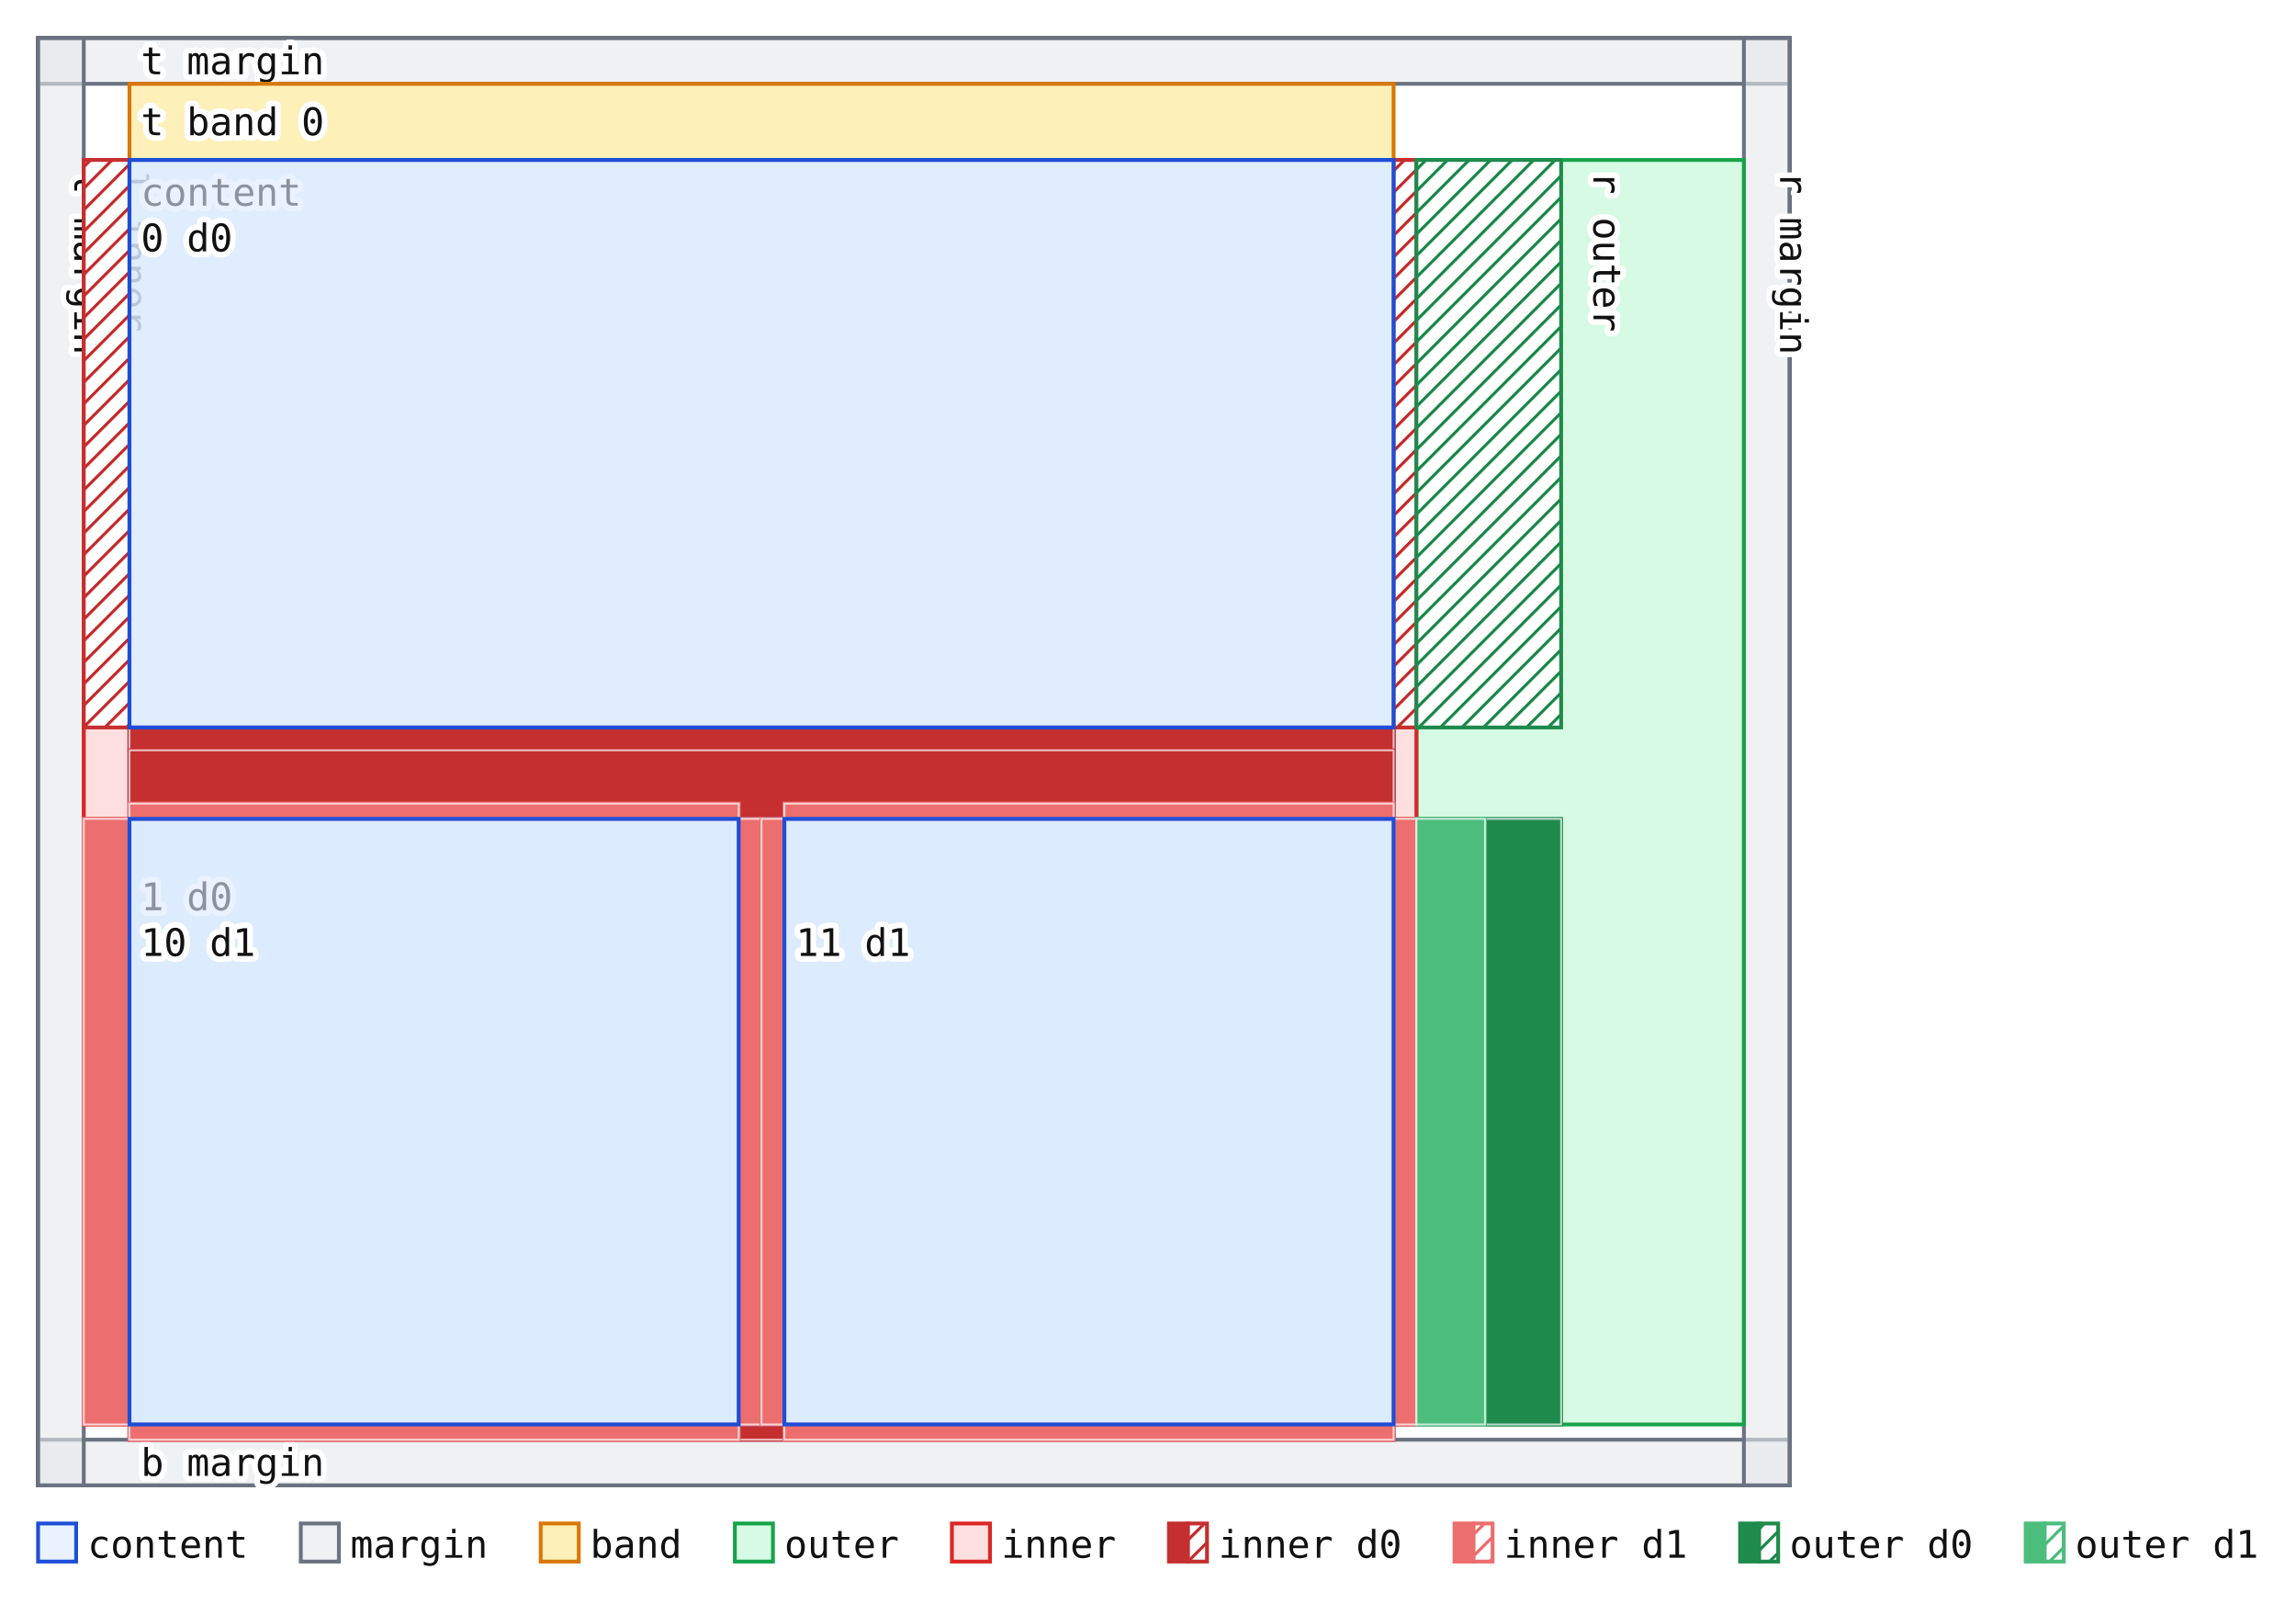
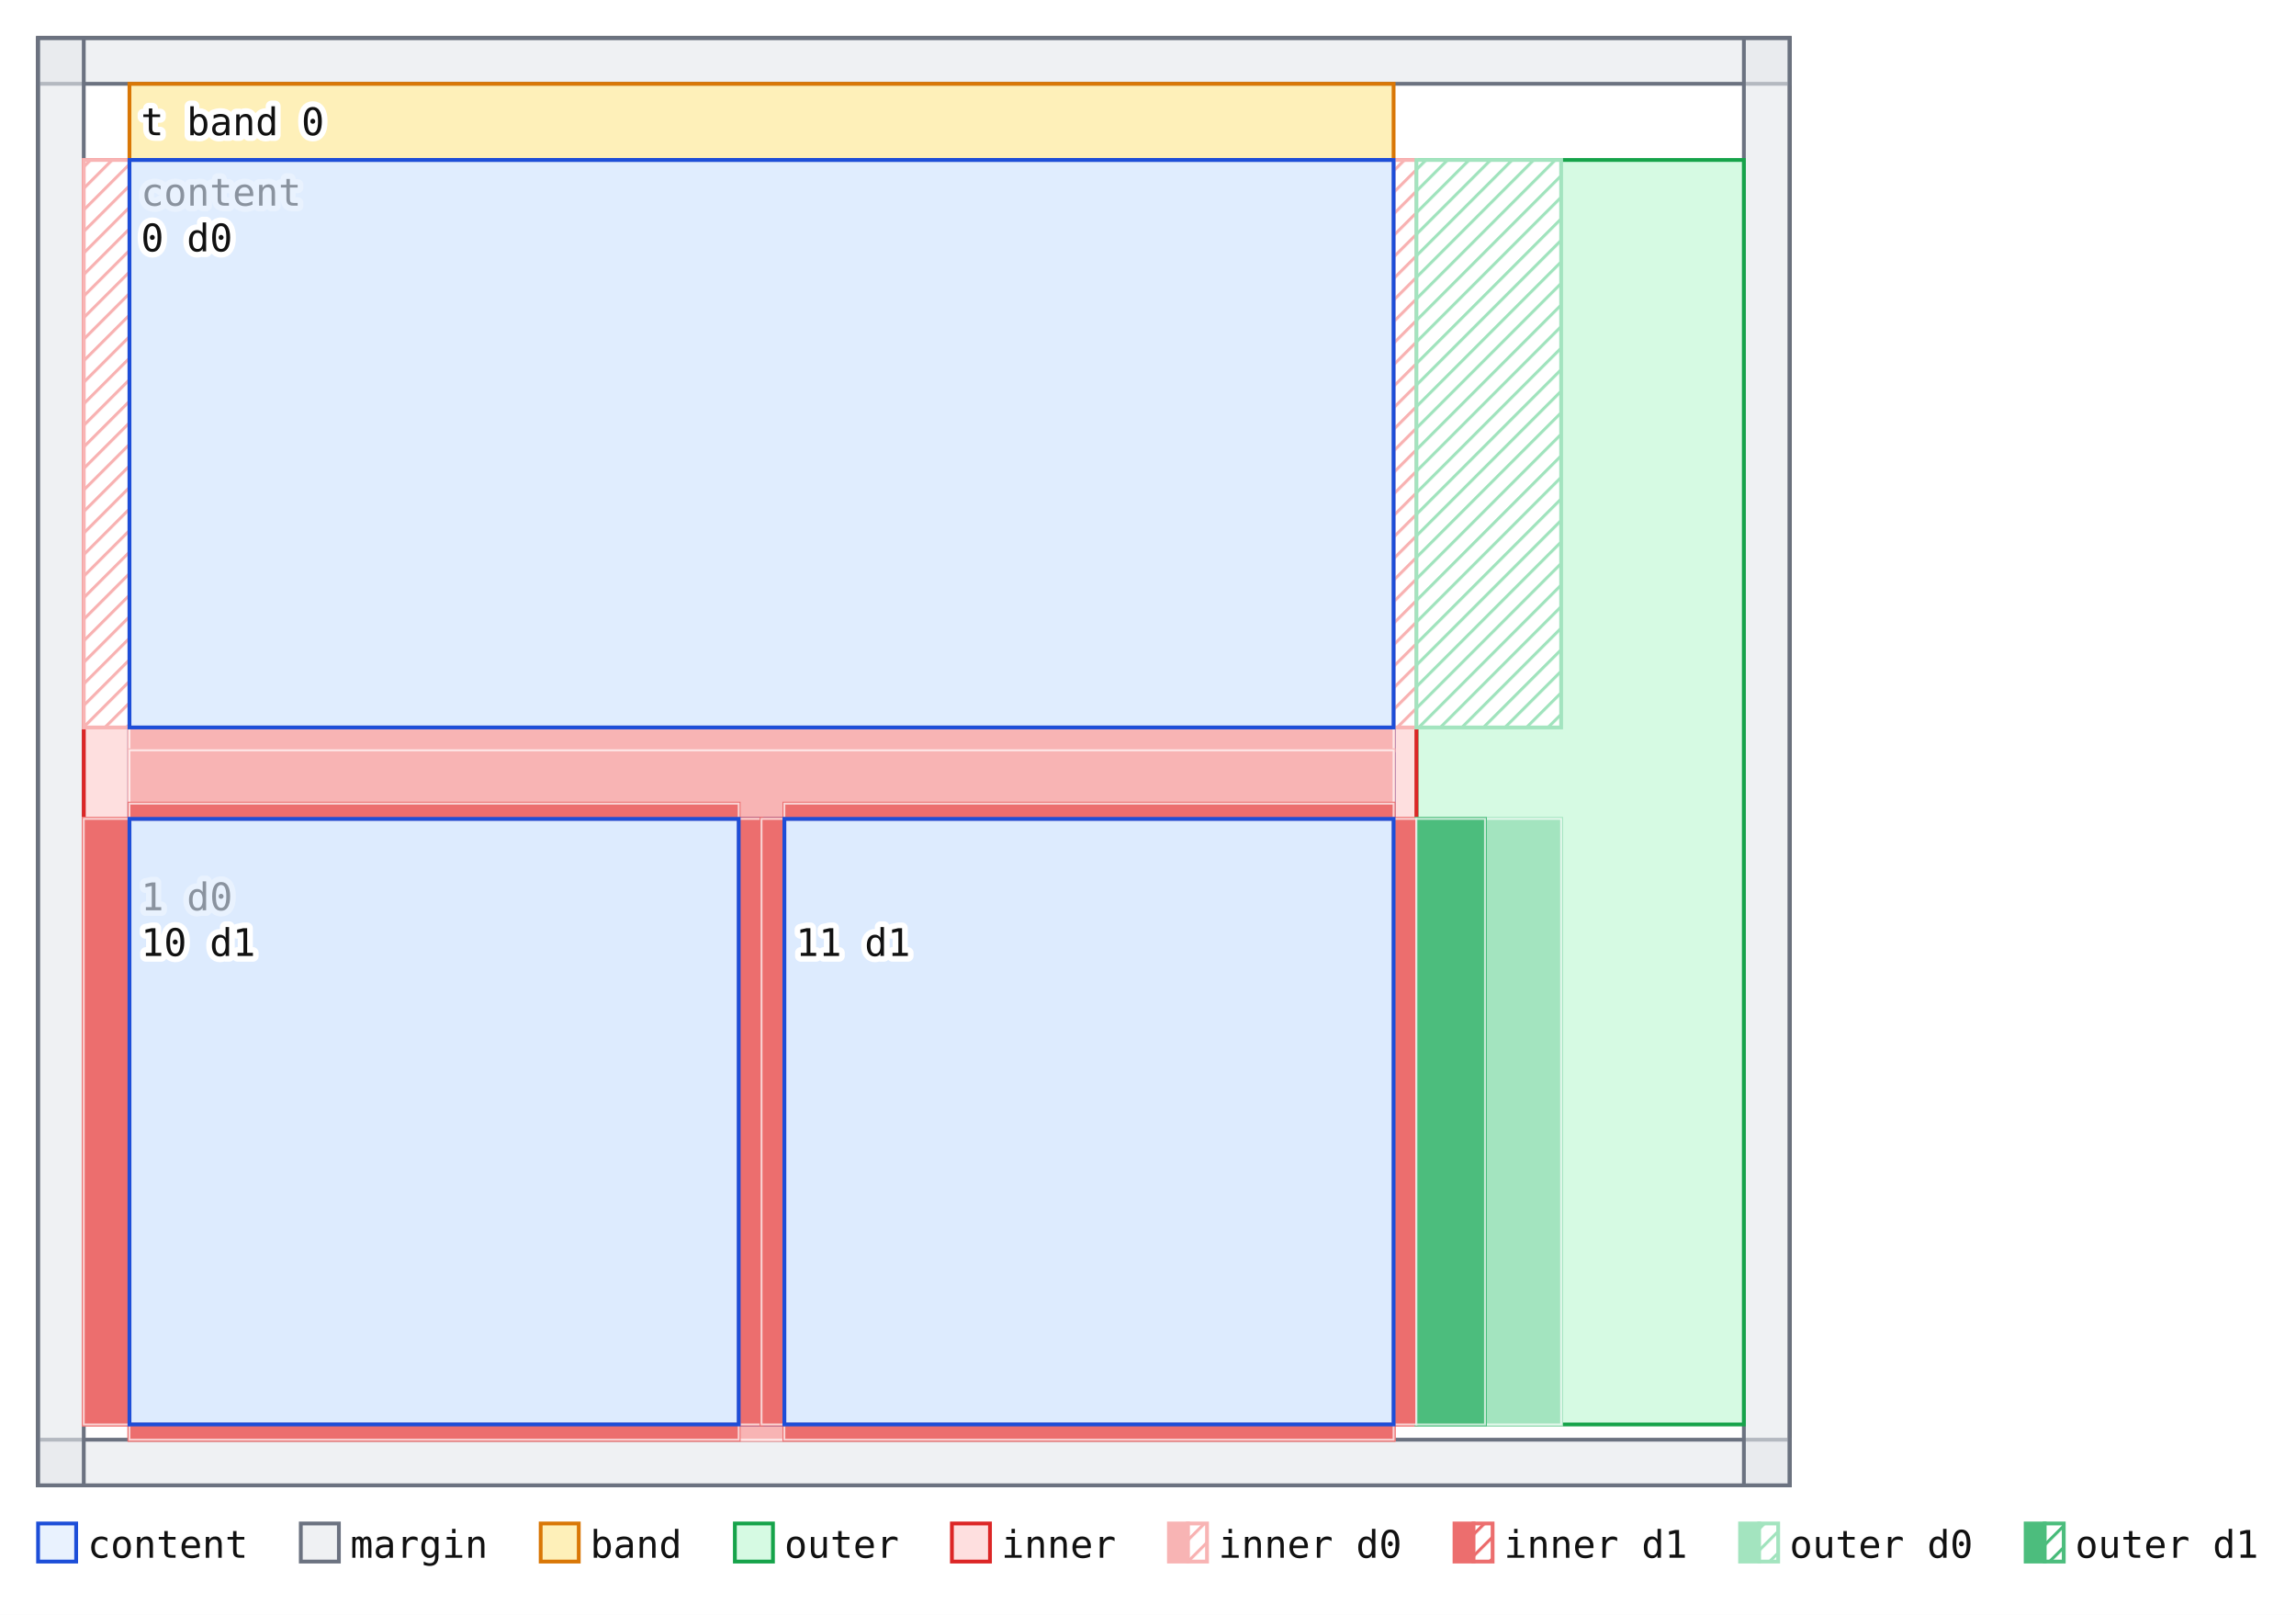
<svg xmlns="http://www.w3.org/2000/svg" viewBox="-10 -10 603 424" font-family="monospace" font-size="10">
  <defs>
    <pattern id="hatch-i0" patternUnits="userSpaceOnUse" width="4" height="4" patternTransform="rotate(45)">
      <rect width="4" height="4" fill="#ffffff" />
-       <line x1="0" y1="0" x2="0" y2="4" stroke="#c52f2f" stroke-width="1.6" />
+       <line x1="0" y1="0" x2="0" y2="4" stroke="#f8b4b4" stroke-width="1.6" />
    </pattern>
    <pattern id="hatch-i1" patternUnits="userSpaceOnUse" width="4" height="4" patternTransform="rotate(45)">
      <rect width="4" height="4" fill="#ffffff" />
      <line x1="0" y1="0" x2="0" y2="4" stroke="#ec6e6e" stroke-width="1.6" />
    </pattern>
    <pattern id="hatch-o0" patternUnits="userSpaceOnUse" width="4" height="4" patternTransform="rotate(45)">
      <rect width="4" height="4" fill="#ffffff" />
-       <line x1="0" y1="0" x2="0" y2="4" stroke="#1e8a4c" stroke-width="1.6" />
+       <line x1="0" y1="0" x2="0" y2="4" stroke="#a3e4bf" stroke-width="1.6" />
    </pattern>
    <pattern id="hatch-o1" patternUnits="userSpaceOnUse" width="4" height="4" patternTransform="rotate(45)">
      <rect width="4" height="4" fill="#ffffff" />
      <line x1="0" y1="0" x2="0" y2="4" stroke="#4cbd7d" stroke-width="1.6" />
    </pattern>
  </defs>
  <rect x="-10" y="-10" width="603" height="424" fill="#ffffff" />
  <rect x="0" y="0" width="460" height="380" fill="none" stroke="#111111" stroke-width="1" />
  <rect x="0" y="0" width="460" height="12" fill="#e5e7eb" fill-opacity="0.6" stroke="#6b7280" />
-   <text x="27" y="9.5" fill="#111111" stroke="#ffffff" stroke-width="3" stroke-linejoin="round" paint-order="stroke">t margin</text>
  <rect x="24" y="12" width="332" height="20" fill="#fde68a" fill-opacity="0.6" stroke="#d97706" />
  <text x="27" y="25.5" fill="#111111" stroke="#ffffff" stroke-width="3" stroke-linejoin="round" paint-order="stroke">t band 0</text>
  <rect x="0" y="368" width="460" height="12" fill="#e5e7eb" fill-opacity="0.6" stroke="#6b7280" />
-   <text x="27" y="377.5" fill="#111111" stroke="#ffffff" stroke-width="3" stroke-linejoin="round" paint-order="stroke">b margin</text>
  <rect x="24" y="364" width="332" height="4" fill="#fecaca" fill-opacity="0.6" stroke="#dc2626" />
  <rect x="0" y="0" width="12" height="380" fill="#e5e7eb" fill-opacity="0.6" stroke="#6b7280" />
-   <text x="9.5" y="35" transform="rotate(90 9.5 35)" fill="#111111" stroke="#ffffff" stroke-width="3" stroke-linejoin="round" paint-order="stroke">l margin</text>
  <rect x="12" y="32" width="12" height="332" fill="#fecaca" fill-opacity="0.6" stroke="#dc2626" />
-   <text x="21.5" y="35" transform="rotate(90 21.5 35)" fill="#111111" stroke="#ffffff" stroke-width="3" stroke-linejoin="round" paint-order="stroke">l inner</text>
  <rect x="448" y="0" width="12" height="380" fill="#e5e7eb" fill-opacity="0.6" stroke="#6b7280" />
-   <text x="457.5" y="35" transform="rotate(90 457.5 35)" fill="#111111" stroke="#ffffff" stroke-width="3" stroke-linejoin="round" paint-order="stroke">r margin</text>
  <rect x="362" y="32" width="86" height="332" fill="#bbf7d0" fill-opacity="0.6" stroke="#16a34a" />
-   <text x="408.5" y="35" transform="rotate(90 408.5 35)" fill="#111111" stroke="#ffffff" stroke-width="3" stroke-linejoin="round" paint-order="stroke">r outer</text>
  <rect x="356" y="32" width="6" height="332" fill="#fecaca" fill-opacity="0.6" stroke="#dc2626" />
  <rect x="24" y="32" width="332" height="332" fill="#dbeafe" fill-opacity="0.6" stroke="#1d4ed8" />
  <text x="27" y="44" fill="#111111" stroke="#ffffff" stroke-width="3" stroke-linejoin="round" paint-order="stroke">content</text>
-   <rect x="356" y="32" width="6" height="149" fill="url(#hatch-i0)" stroke="#c52f2f" stroke-width="1" />
-   <rect x="362" y="32" width="38" height="149" fill="url(#hatch-o0)" stroke="#1e8a4c" stroke-width="1" />
-   <rect x="24" y="181" width="332" height="6" fill="url(#hatch-i0)" stroke="#c52f2f" stroke-width="1" />
-   <rect x="24" y="181" width="332" height="6" fill="#c52f2f" stroke="#ffffff" stroke-width="0.5" stroke-opacity="0.7" />
-   <rect x="12" y="32" width="12" height="149" fill="url(#hatch-i0)" stroke="#c52f2f" stroke-width="1" />
+   <rect x="356" y="32" width="6" height="149" fill="url(#hatch-i0)" stroke="#f8b4b4" stroke-width="1" />
+   <rect x="362" y="32" width="38" height="149" fill="url(#hatch-o0)" stroke="#a3e4bf" stroke-width="1" />
+   <rect x="24" y="181" width="332" height="6" fill="url(#hatch-i0)" stroke="#f8b4b4" stroke-width="1" />
+   <rect x="24" y="181" width="332" height="6" fill="#f8b4b4" stroke="#ffffff" stroke-width="0.5" stroke-opacity="0.7" />
+   <rect x="12" y="32" width="12" height="149" fill="url(#hatch-i0)" stroke="#f8b4b4" stroke-width="1" />
  <rect x="24" y="32" width="332" height="149" fill="#dbeafe" fill-opacity="0.6" stroke="#1d4ed8" />
  <text x="27" y="56" fill="#111111" stroke="#ffffff" stroke-width="3" stroke-linejoin="round" paint-order="stroke">0 d0</text>
-   <rect x="24" y="187" width="332" height="18" fill="url(#hatch-i0)" stroke="#c52f2f" stroke-width="1" />
-   <rect x="24" y="187" width="332" height="18" fill="#c52f2f" stroke="#ffffff" stroke-width="0.5" stroke-opacity="0.7" />
-   <rect x="356" y="205" width="6" height="159" fill="url(#hatch-i0)" stroke="#c52f2f" stroke-width="1" />
-   <rect x="362" y="205" width="38" height="159" fill="url(#hatch-o0)" stroke="#1e8a4c" stroke-width="1" />
-   <rect x="356" y="205" width="6" height="159" fill="#c52f2f" stroke="#ffffff" stroke-width="0.5" stroke-opacity="0.7" />
-   <rect x="362" y="205" width="38" height="159" fill="#1e8a4c" stroke="#ffffff" stroke-width="0.5" stroke-opacity="0.7" />
-   <rect x="24" y="364" width="332" height="4" fill="url(#hatch-i0)" stroke="#c52f2f" stroke-width="1" />
-   <rect x="24" y="364" width="332" height="4" fill="#c52f2f" stroke="#ffffff" stroke-width="0.5" stroke-opacity="0.7" />
-   <rect x="12" y="205" width="12" height="159" fill="url(#hatch-i0)" stroke="#c52f2f" stroke-width="1" />
-   <rect x="12" y="205" width="12" height="159" fill="#c52f2f" stroke="#ffffff" stroke-width="0.5" stroke-opacity="0.7" />
+   <rect x="24" y="187" width="332" height="18" fill="url(#hatch-i0)" stroke="#f8b4b4" stroke-width="1" />
+   <rect x="24" y="187" width="332" height="18" fill="#f8b4b4" stroke="#ffffff" stroke-width="0.5" stroke-opacity="0.7" />
+   <rect x="356" y="205" width="6" height="159" fill="url(#hatch-i0)" stroke="#f8b4b4" stroke-width="1" />
+   <rect x="362" y="205" width="38" height="159" fill="url(#hatch-o0)" stroke="#a3e4bf" stroke-width="1" />
+   <rect x="356" y="205" width="6" height="159" fill="#f8b4b4" stroke="#ffffff" stroke-width="0.5" stroke-opacity="0.7" />
+   <rect x="362" y="205" width="38" height="159" fill="#a3e4bf" stroke="#ffffff" stroke-width="0.5" stroke-opacity="0.7" />
+   <rect x="24" y="364" width="332" height="4" fill="url(#hatch-i0)" stroke="#f8b4b4" stroke-width="1" />
+   <rect x="24" y="364" width="332" height="4" fill="#f8b4b4" stroke="#ffffff" stroke-width="0.5" stroke-opacity="0.7" />
+   <rect x="12" y="205" width="12" height="159" fill="url(#hatch-i0)" stroke="#f8b4b4" stroke-width="1" />
+   <rect x="12" y="205" width="12" height="159" fill="#f8b4b4" stroke="#ffffff" stroke-width="0.5" stroke-opacity="0.7" />
  <rect x="24" y="205" width="332" height="159" fill="#dbeafe" fill-opacity="0.6" stroke="#1d4ed8" />
  <text x="27" y="229" fill="#111111" stroke="#ffffff" stroke-width="3" stroke-linejoin="round" paint-order="stroke">1 d0</text>
  <rect x="24" y="201" width="160" height="4" fill="url(#hatch-i1)" stroke="#ec6e6e" stroke-width="1" />
  <rect x="24" y="201" width="160" height="4" fill="#ec6e6e" stroke="#ffffff" stroke-width="0.5" stroke-opacity="0.7" />
  <rect x="184" y="205" width="6" height="159" fill="url(#hatch-i1)" stroke="#ec6e6e" stroke-width="1" />
  <rect x="184" y="205" width="6" height="159" fill="#ec6e6e" stroke="#ffffff" stroke-width="0.5" stroke-opacity="0.7" />
  <rect x="24" y="364" width="160" height="4" fill="url(#hatch-i1)" stroke="#ec6e6e" stroke-width="1" />
  <rect x="24" y="364" width="160" height="4" fill="#ec6e6e" stroke="#ffffff" stroke-width="0.5" stroke-opacity="0.7" />
  <rect x="12" y="205" width="12" height="159" fill="url(#hatch-i1)" stroke="#ec6e6e" stroke-width="1" />
  <rect x="12" y="205" width="12" height="159" fill="#ec6e6e" stroke="#ffffff" stroke-width="0.5" stroke-opacity="0.7" />
  <rect x="24" y="205" width="160" height="159" fill="#dbeafe" fill-opacity="0.6" stroke="#1d4ed8" />
  <text x="27" y="241" fill="#111111" stroke="#ffffff" stroke-width="3" stroke-linejoin="round" paint-order="stroke">10 d1</text>
  <rect x="196" y="201" width="160" height="4" fill="url(#hatch-i1)" stroke="#ec6e6e" stroke-width="1" />
  <rect x="196" y="201" width="160" height="4" fill="#ec6e6e" stroke="#ffffff" stroke-width="0.5" stroke-opacity="0.7" />
  <rect x="356" y="205" width="6" height="159" fill="url(#hatch-i1)" stroke="#ec6e6e" stroke-width="1" />
  <rect x="362" y="205" width="18" height="159" fill="url(#hatch-o1)" stroke="#4cbd7d" stroke-width="1" />
  <rect x="356" y="205" width="6" height="159" fill="#ec6e6e" stroke="#ffffff" stroke-width="0.5" stroke-opacity="0.7" />
  <rect x="362" y="205" width="18" height="159" fill="#4cbd7d" stroke="#ffffff" stroke-width="0.5" stroke-opacity="0.7" />
  <rect x="196" y="364" width="160" height="4" fill="url(#hatch-i1)" stroke="#ec6e6e" stroke-width="1" />
  <rect x="196" y="364" width="160" height="4" fill="#ec6e6e" stroke="#ffffff" stroke-width="0.5" stroke-opacity="0.7" />
  <rect x="190" y="205" width="6" height="159" fill="url(#hatch-i1)" stroke="#ec6e6e" stroke-width="1" />
  <rect x="190" y="205" width="6" height="159" fill="#ec6e6e" stroke="#ffffff" stroke-width="0.5" stroke-opacity="0.7" />
  <rect x="196" y="205" width="160" height="159" fill="#dbeafe" fill-opacity="0.6" stroke="#1d4ed8" />
  <text x="199" y="241" fill="#111111" stroke="#ffffff" stroke-width="3" stroke-linejoin="round" paint-order="stroke">11 d1</text>
  <rect x="0" y="390" width="10" height="10" fill="#dbeafe" fill-opacity="0.6" stroke="#1d4ed8" />
  <text x="13" y="399" fill="#111111" stroke="#ffffff" stroke-width="3" stroke-linejoin="round" paint-order="stroke">content</text>
  <rect x="69" y="390" width="10" height="10" fill="#e5e7eb" fill-opacity="0.6" stroke="#6b7280" />
  <text x="82" y="399" fill="#111111" stroke="#ffffff" stroke-width="3" stroke-linejoin="round" paint-order="stroke">margin</text>
  <rect x="132" y="390" width="10" height="10" fill="#fde68a" fill-opacity="0.6" stroke="#d97706" />
  <text x="145" y="399" fill="#111111" stroke="#ffffff" stroke-width="3" stroke-linejoin="round" paint-order="stroke">band</text>
  <rect x="183" y="390" width="10" height="10" fill="#bbf7d0" fill-opacity="0.6" stroke="#16a34a" />
  <text x="196" y="399" fill="#111111" stroke="#ffffff" stroke-width="3" stroke-linejoin="round" paint-order="stroke">outer</text>
  <rect x="240" y="390" width="10" height="10" fill="#fecaca" fill-opacity="0.6" stroke="#dc2626" />
  <text x="253" y="399" fill="#111111" stroke="#ffffff" stroke-width="3" stroke-linejoin="round" paint-order="stroke">inner</text>
-   <rect x="297" y="390" width="5" height="10" fill="#c52f2f" stroke="#c52f2f" stroke-width="1" />
-   <rect x="302" y="390" width="5" height="10" fill="url(#hatch-i0)" stroke="#c52f2f" stroke-width="1" />
+   <rect x="297" y="390" width="5" height="10" fill="#f8b4b4" stroke="#f8b4b4" stroke-width="1" />
+   <rect x="302" y="390" width="5" height="10" fill="url(#hatch-i0)" stroke="#f8b4b4" stroke-width="1" />
  <text x="310" y="399" fill="#111111" stroke="#ffffff" stroke-width="3" stroke-linejoin="round" paint-order="stroke">inner d0</text>
  <rect x="372" y="390" width="5" height="10" fill="#ec6e6e" stroke="#ec6e6e" stroke-width="1" />
  <rect x="377" y="390" width="5" height="10" fill="url(#hatch-i1)" stroke="#ec6e6e" stroke-width="1" />
  <text x="385" y="399" fill="#111111" stroke="#ffffff" stroke-width="3" stroke-linejoin="round" paint-order="stroke">inner d1</text>
-   <rect x="447" y="390" width="5" height="10" fill="#1e8a4c" stroke="#1e8a4c" stroke-width="1" />
-   <rect x="452" y="390" width="5" height="10" fill="url(#hatch-o0)" stroke="#1e8a4c" stroke-width="1" />
+   <rect x="447" y="390" width="5" height="10" fill="#a3e4bf" stroke="#a3e4bf" stroke-width="1" />
+   <rect x="452" y="390" width="5" height="10" fill="url(#hatch-o0)" stroke="#a3e4bf" stroke-width="1" />
  <text x="460" y="399" fill="#111111" stroke="#ffffff" stroke-width="3" stroke-linejoin="round" paint-order="stroke">outer d0</text>
  <rect x="522" y="390" width="5" height="10" fill="#4cbd7d" stroke="#4cbd7d" stroke-width="1" />
  <rect x="527" y="390" width="5" height="10" fill="url(#hatch-o1)" stroke="#4cbd7d" stroke-width="1" />
  <text x="535" y="399" fill="#111111" stroke="#ffffff" stroke-width="3" stroke-linejoin="round" paint-order="stroke">outer d1</text>
</svg>
